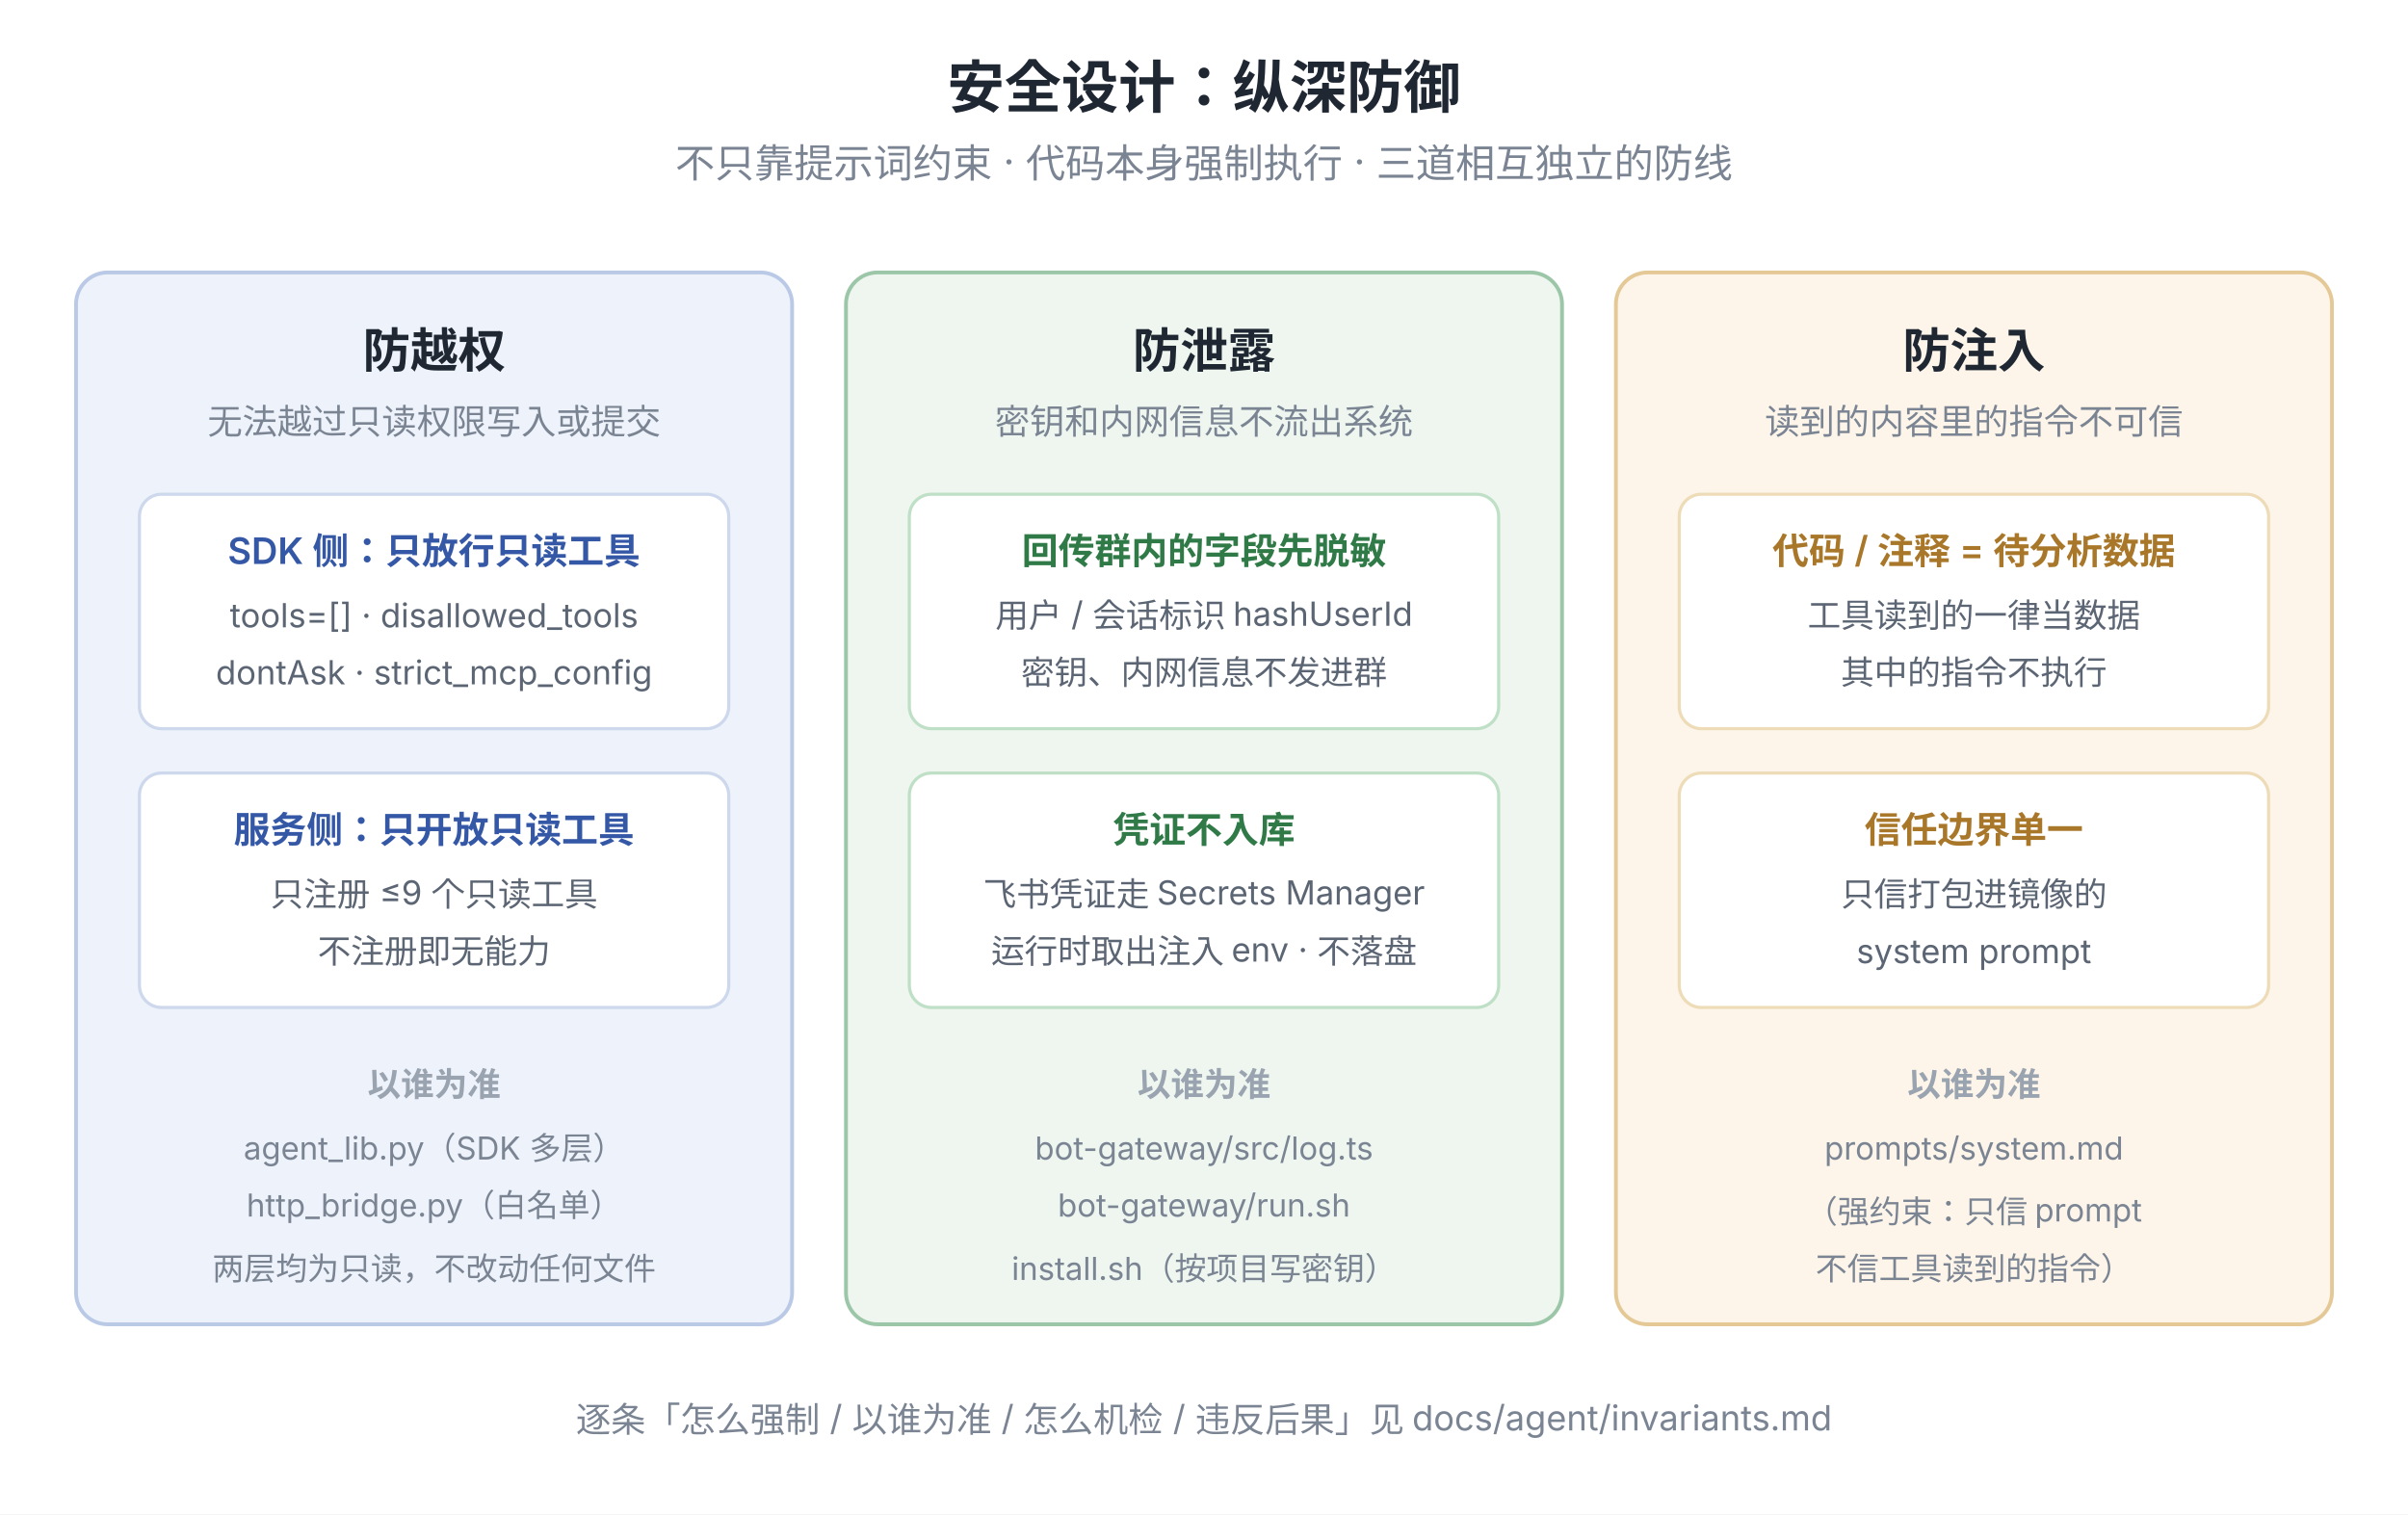
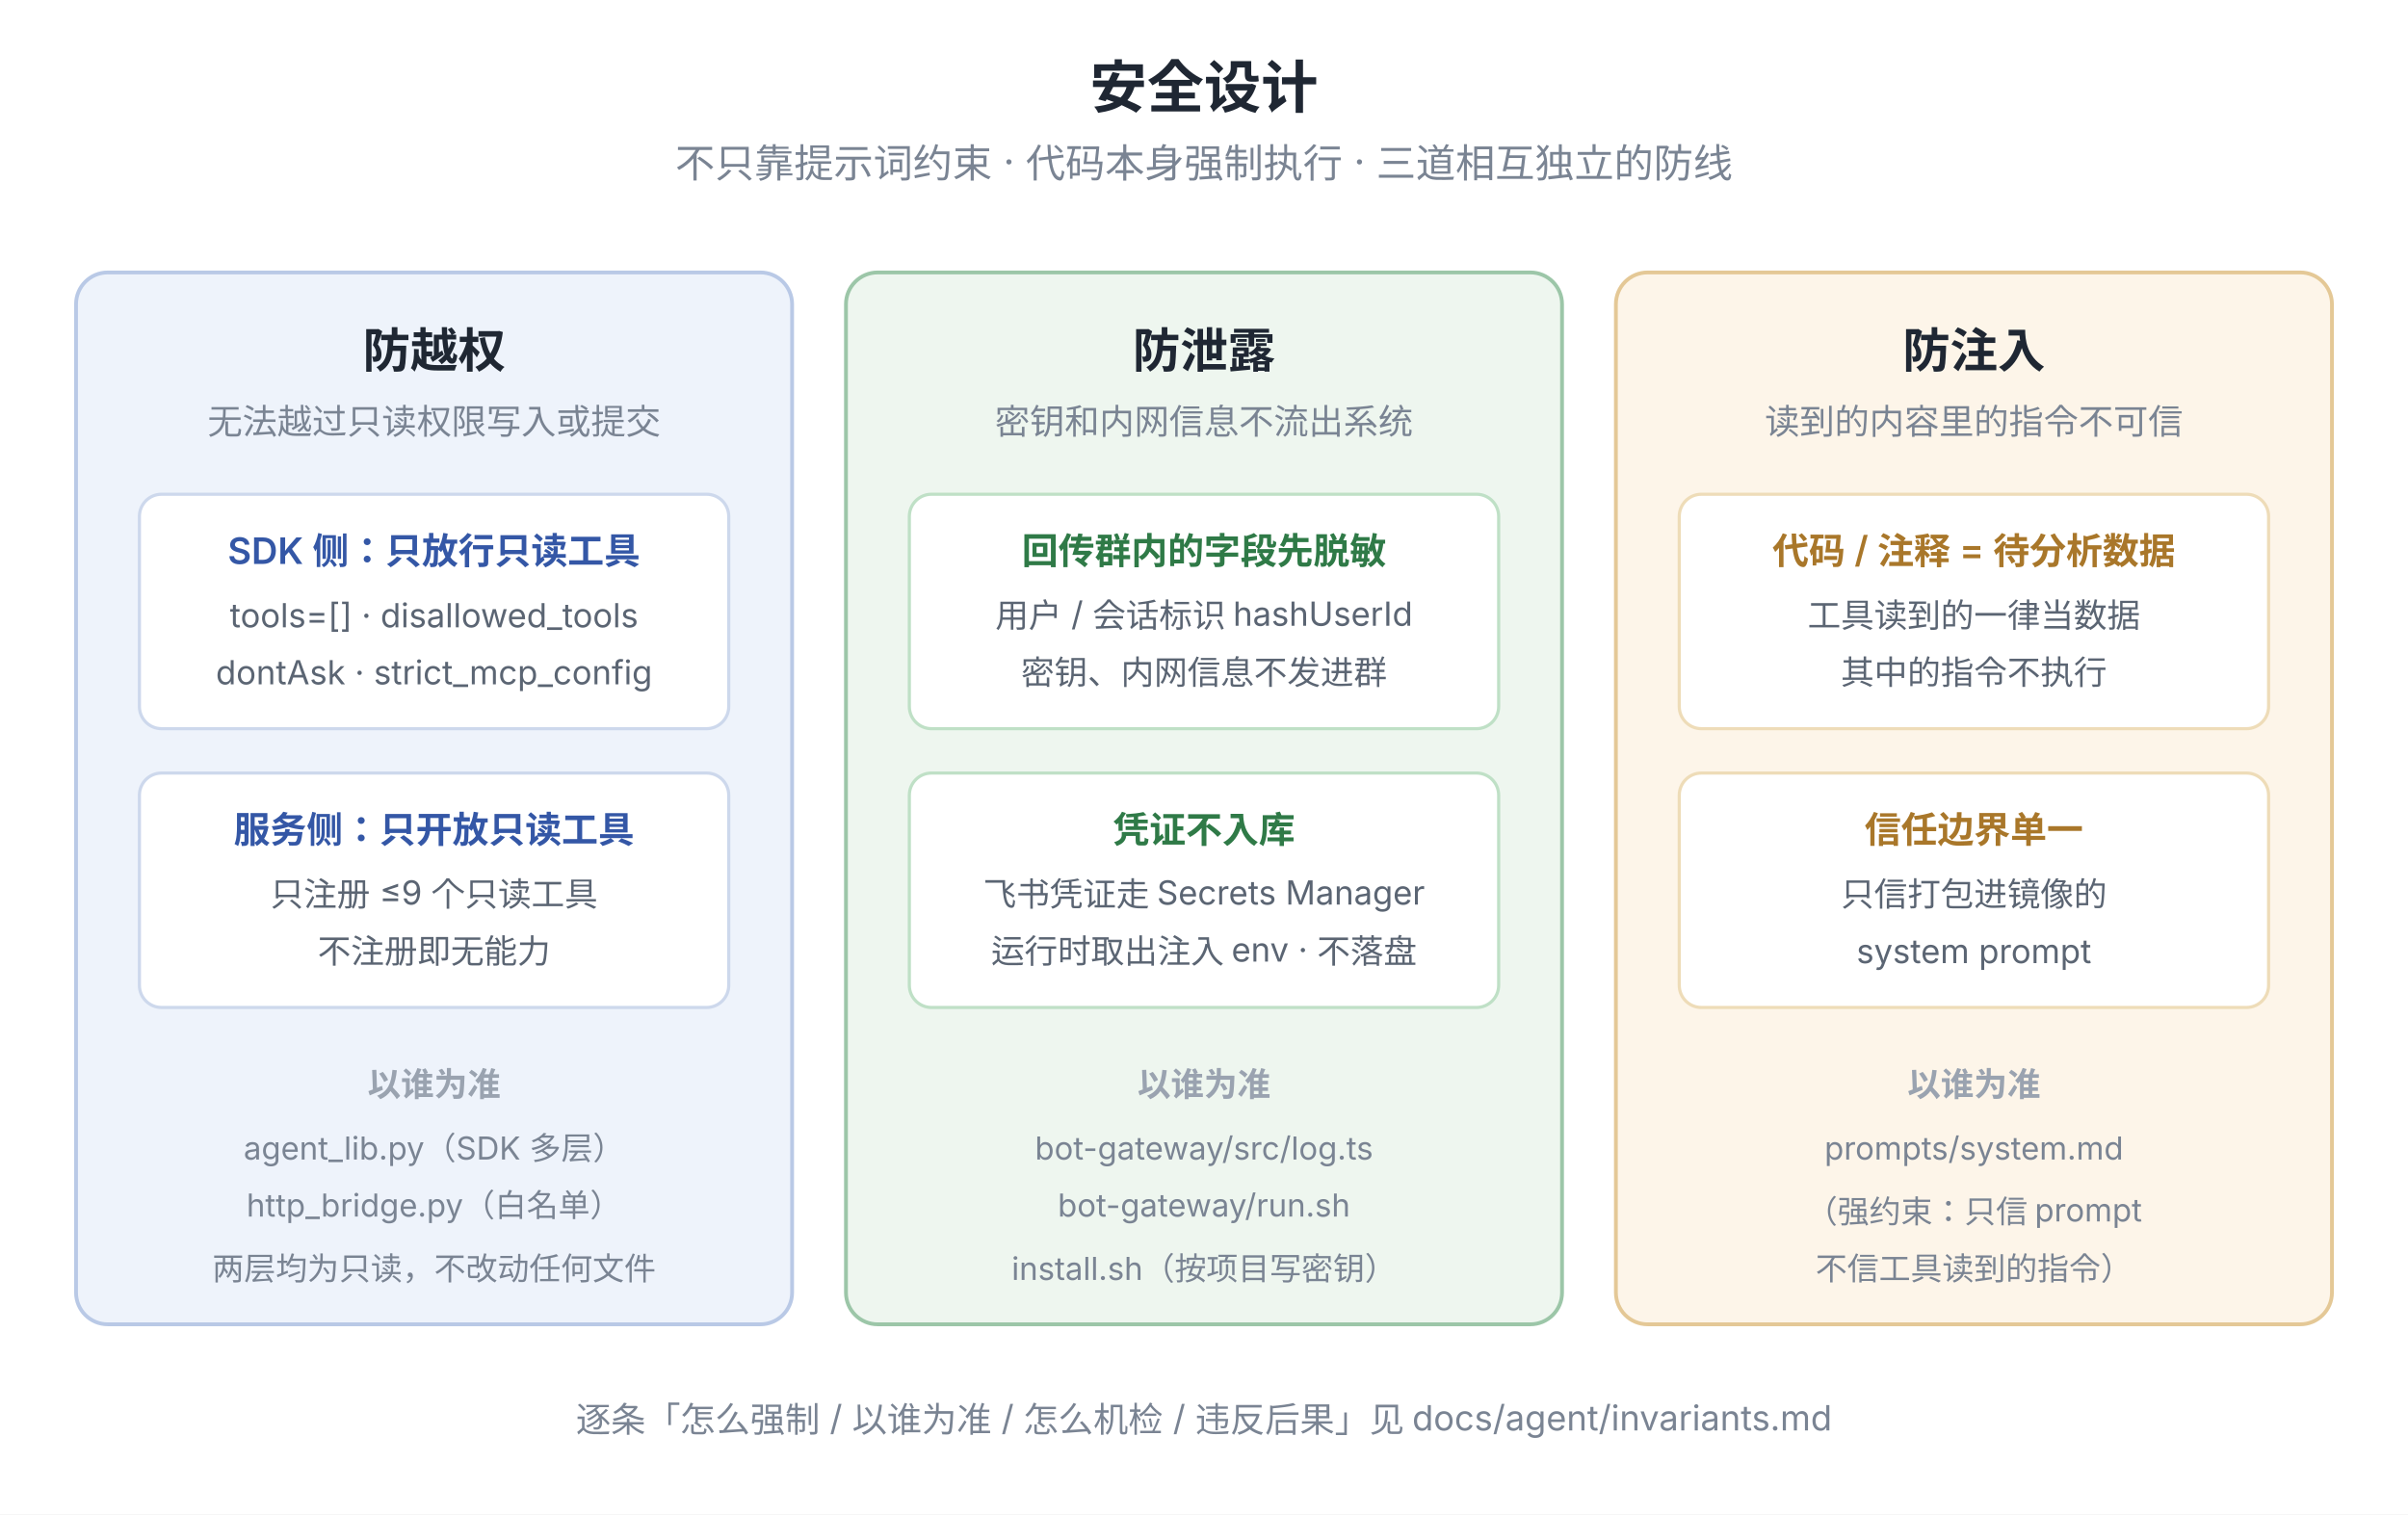
<svg xmlns="http://www.w3.org/2000/svg" width="760" height="478" viewBox="0 0 760 478" font-family="-apple-system, BlinkMacSystemFont, 'Segoe UI', 'PingFang SC', 'Microsoft YaHei', sans-serif">
  <defs>
    <marker id="arrow" viewBox="0 0 10 10" refX="9" refY="5" markerWidth="7" markerHeight="7" orient="auto-start-reverse">
      <path d="M0,0 L10,5 L0,10 z" fill="#5b6573" />
    </marker>
  </defs>
  <rect x="0" y="0" width="760" height="478" fill="#ffffff" />
-   <text x="380" y="34" text-anchor="middle" font-size="18" font-weight="700" fill="#1f2733">安全设计：纵深防御</text>
+   <text x="380" y="34" text-anchor="middle" font-size="18" font-weight="700" fill="#1f2733">安全设计</text>
  <text x="380" y="56" text-anchor="middle" font-size="12.5" fill="#7a8493">不只靠提示词约束 · 代码本身强制执行 · 三道相互独立的防线</text>
  <g>
    <rect x="24" y="86" width="226" height="332" rx="10" fill="#eef3fb" stroke="#b9c9e6" stroke-width="1.2" />
    <text x="137" y="116" text-anchor="middle" font-size="15" font-weight="700" fill="#1f2733">防越权</text>
    <text x="137" y="137" text-anchor="middle" font-size="11" fill="#7a8493">无法越过只读权限写入或提交</text>
    <rect x="44" y="156" width="186" height="74" rx="7" fill="#ffffff" stroke="#cdd8ec" stroke-width="1" />
    <text x="137" y="178" text-anchor="middle" font-size="11.5" font-weight="600" fill="#3457a6">SDK 侧：只放行只读工具</text>
    <text x="137" y="198" text-anchor="middle" font-size="10.5" fill="#5b6573">tools=[] · disallowed_tools</text>
    <text x="137" y="216" text-anchor="middle" font-size="10.5" fill="#5b6573">dontAsk · strict_mcp_config</text>
    <rect x="44" y="244" width="186" height="74" rx="7" fill="#ffffff" stroke="#cdd8ec" stroke-width="1" />
    <text x="137" y="266" text-anchor="middle" font-size="11.5" font-weight="600" fill="#3457a6">服务侧：只开放只读工具</text>
    <text x="137" y="286" text-anchor="middle" font-size="10.5" fill="#5b6573">只注册 ≤9 个只读工具</text>
    <text x="137" y="304" text-anchor="middle" font-size="10.5" fill="#5b6573">不注册即无能力</text>
    <text x="137" y="346" text-anchor="middle" font-size="10.5" font-weight="600" fill="#9aa3b0">以谁为准</text>
    <text x="137" y="366" text-anchor="middle" font-size="10" fill="#7a8493">agent_lib.py（SDK 多层）</text>
    <text x="137" y="384" text-anchor="middle" font-size="10" fill="#7a8493">http_bridge.py（白名单）</text>
    <text x="137" y="404" text-anchor="middle" font-size="10" fill="#7a8493">两层均为只读，不改动任何文件</text>
  </g>
  <g>
    <rect x="267" y="86" width="226" height="332" rx="10" fill="#eef6ef" stroke="#9cc6a8" stroke-width="1.2" />
    <text x="380" y="116" text-anchor="middle" font-size="15" font-weight="700" fill="#1f2733">防泄露</text>
    <text x="380" y="137" text-anchor="middle" font-size="11" fill="#7a8493">密钥和内网信息不流出系统</text>
    <rect x="287" y="156" width="186" height="74" rx="7" fill="#ffffff" stroke="#bfe0c6" stroke-width="1" />
    <text x="380" y="178" text-anchor="middle" font-size="11.5" font-weight="600" fill="#2f7a47">回传群内的字段先脱敏</text>
    <text x="380" y="198" text-anchor="middle" font-size="10.5" fill="#5b6573">用户 / 会话标识 hashUserId</text>
    <text x="380" y="216" text-anchor="middle" font-size="10.5" fill="#5b6573">密钥、内网信息不发进群</text>
    <rect x="287" y="244" width="186" height="74" rx="7" fill="#ffffff" stroke="#bfe0c6" stroke-width="1" />
    <text x="380" y="266" text-anchor="middle" font-size="11.5" font-weight="600" fill="#2f7a47">凭证不入库</text>
    <text x="380" y="286" text-anchor="middle" font-size="10.5" fill="#5b6573">飞书凭证走 Secrets Manager</text>
    <text x="380" y="304" text-anchor="middle" font-size="10.5" fill="#5b6573">运行时取出注入 env · 不落盘</text>
    <text x="380" y="346" text-anchor="middle" font-size="10.5" font-weight="600" fill="#9aa3b0">以谁为准</text>
    <text x="380" y="366" text-anchor="middle" font-size="10" fill="#7a8493">bot-gateway/src/log.ts</text>
    <text x="380" y="384" text-anchor="middle" font-size="10" fill="#7a8493">bot-gateway/run.sh</text>
    <text x="380" y="404" text-anchor="middle" font-size="10" fill="#7a8493">install.sh（按项目写密钥）</text>
  </g>
  <g>
    <rect x="510" y="86" width="226" height="332" rx="10" fill="#fdf5e9" stroke="#e4c896" stroke-width="1.2" />
    <text x="623" y="116" text-anchor="middle" font-size="15" font-weight="700" fill="#1f2733">防注入</text>
    <text x="623" y="137" text-anchor="middle" font-size="11" fill="#7a8493">读到的内容里的指令不可信</text>
    <rect x="530" y="156" width="186" height="74" rx="7" fill="#ffffff" stroke="#eedcb8" stroke-width="1" />
    <text x="623" y="178" text-anchor="middle" font-size="11.5" font-weight="600" fill="#a9772a">代码 / 注释 = 待分析数据</text>
    <text x="623" y="198" text-anchor="middle" font-size="10.5" fill="#5b6573">工具读到的一律当数据</text>
    <text x="623" y="216" text-anchor="middle" font-size="10.5" fill="#5b6573">其中的指令不执行</text>
    <rect x="530" y="244" width="186" height="74" rx="7" fill="#ffffff" stroke="#eedcb8" stroke-width="1" />
    <text x="623" y="266" text-anchor="middle" font-size="11.5" font-weight="600" fill="#a9772a">信任边界单一</text>
    <text x="623" y="286" text-anchor="middle" font-size="10.5" fill="#5b6573">只信打包进镜像的</text>
    <text x="623" y="304" text-anchor="middle" font-size="10.5" fill="#5b6573">system prompt</text>
    <text x="623" y="346" text-anchor="middle" font-size="10.5" font-weight="600" fill="#9aa3b0">以谁为准</text>
    <text x="623" y="366" text-anchor="middle" font-size="10" fill="#7a8493">prompts/system.md</text>
    <text x="623" y="386" text-anchor="middle" font-size="10" fill="#7a8493">（强约束：只信 prompt</text>
    <text x="623" y="404" text-anchor="middle" font-size="10" fill="#7a8493">不信工具读到的指令）</text>
  </g>
  <text x="380" y="452" text-anchor="middle" font-size="11" fill="#7a8493">逐条「怎么强制 / 以谁为准 / 怎么机检 / 违反后果」见 docs/agent/invariants.md</text>
</svg>
